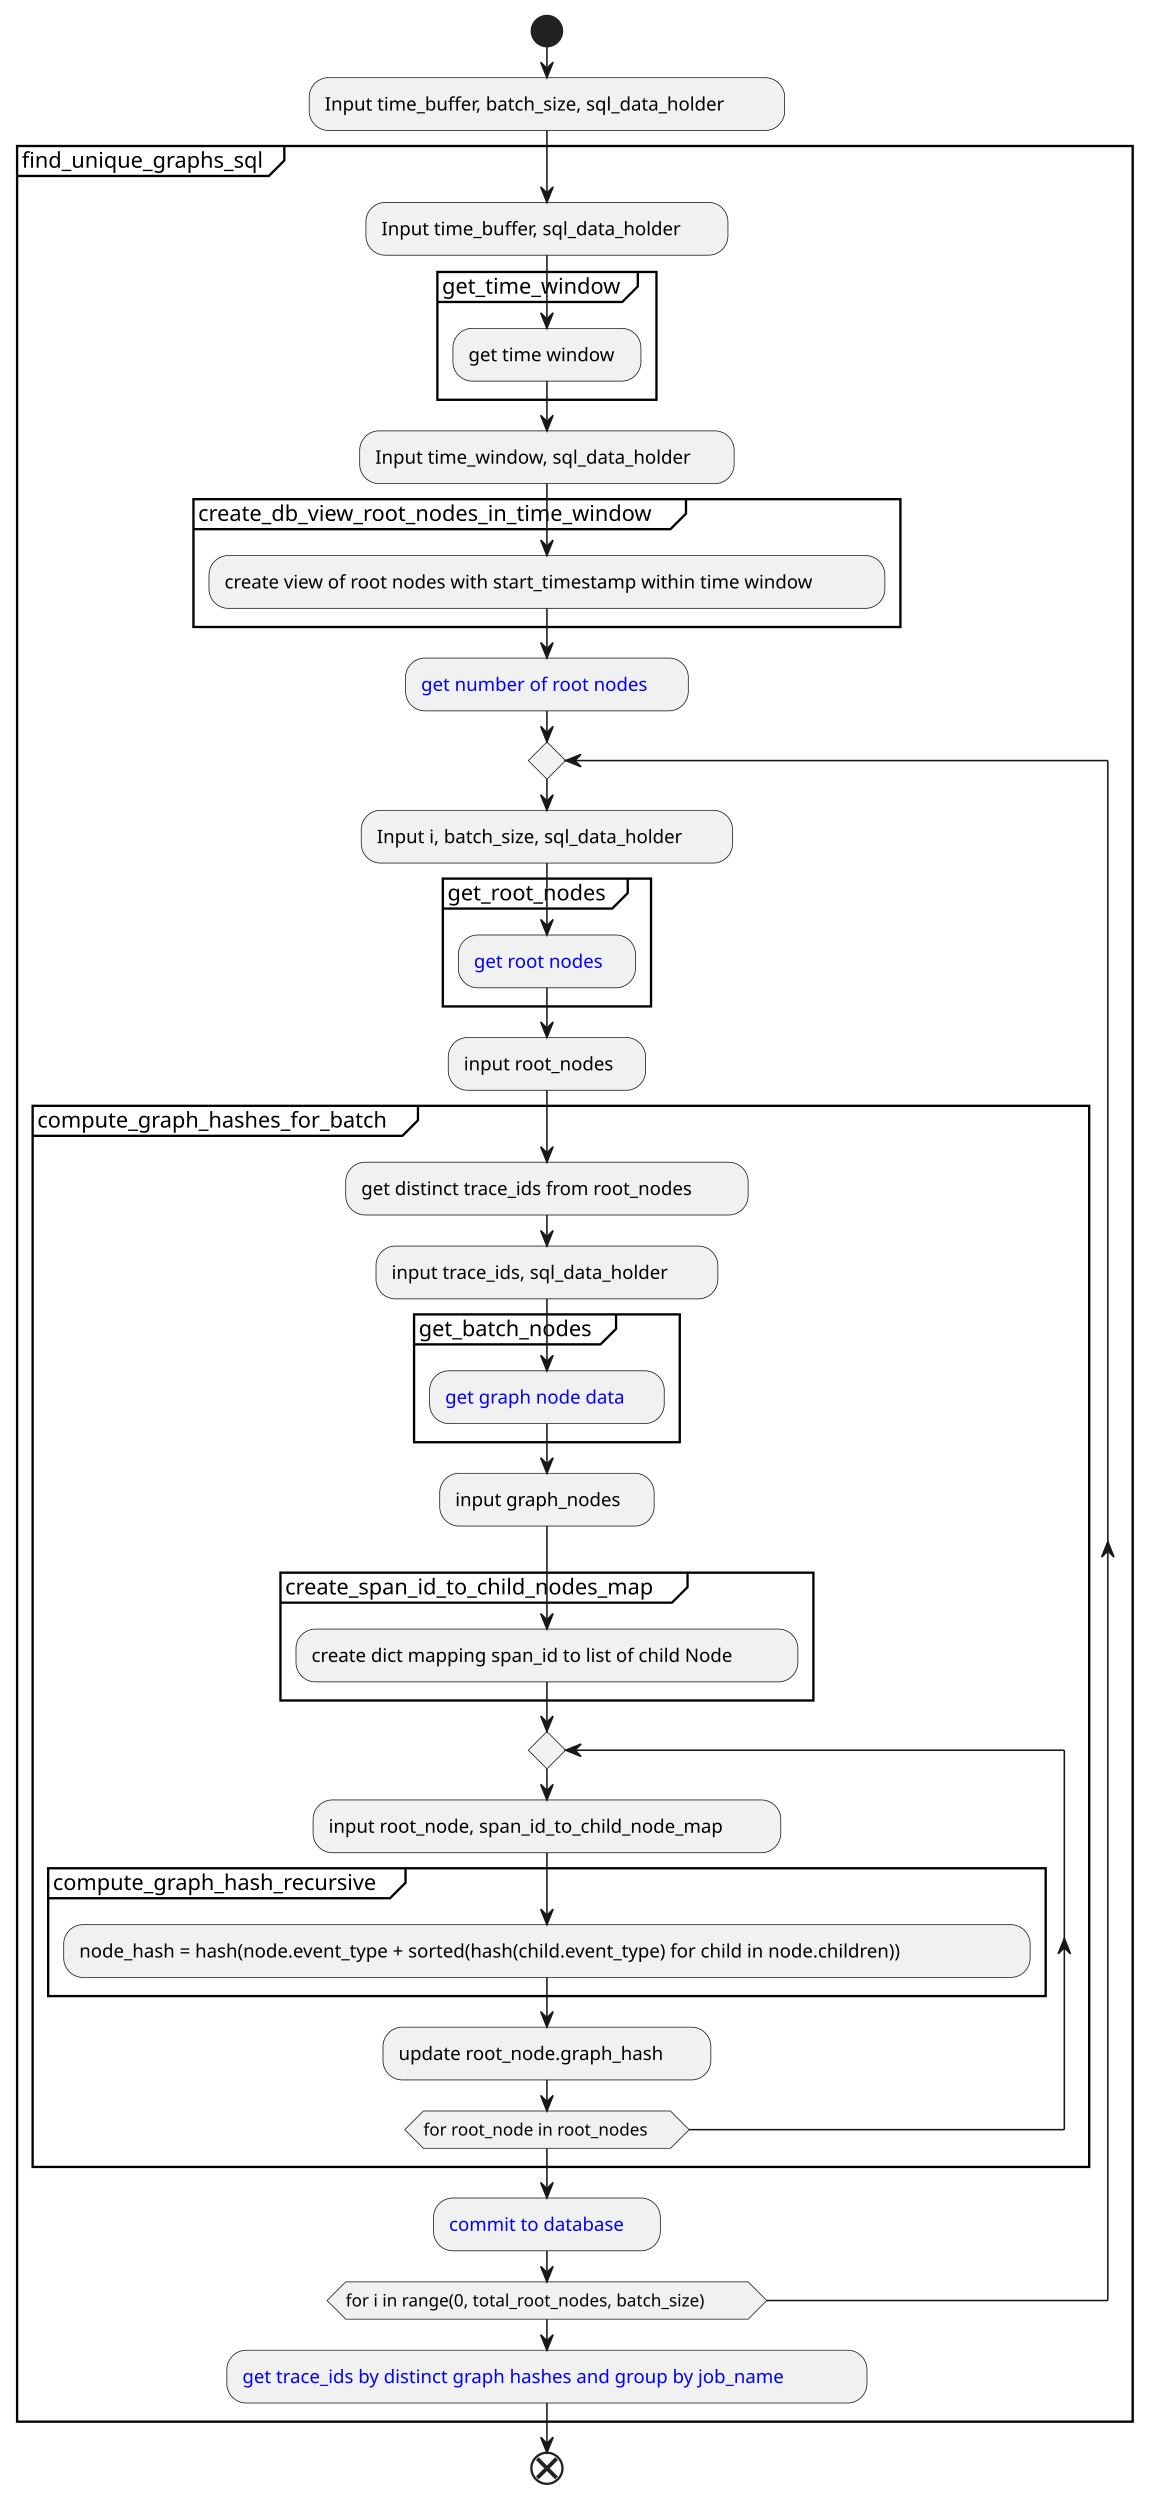
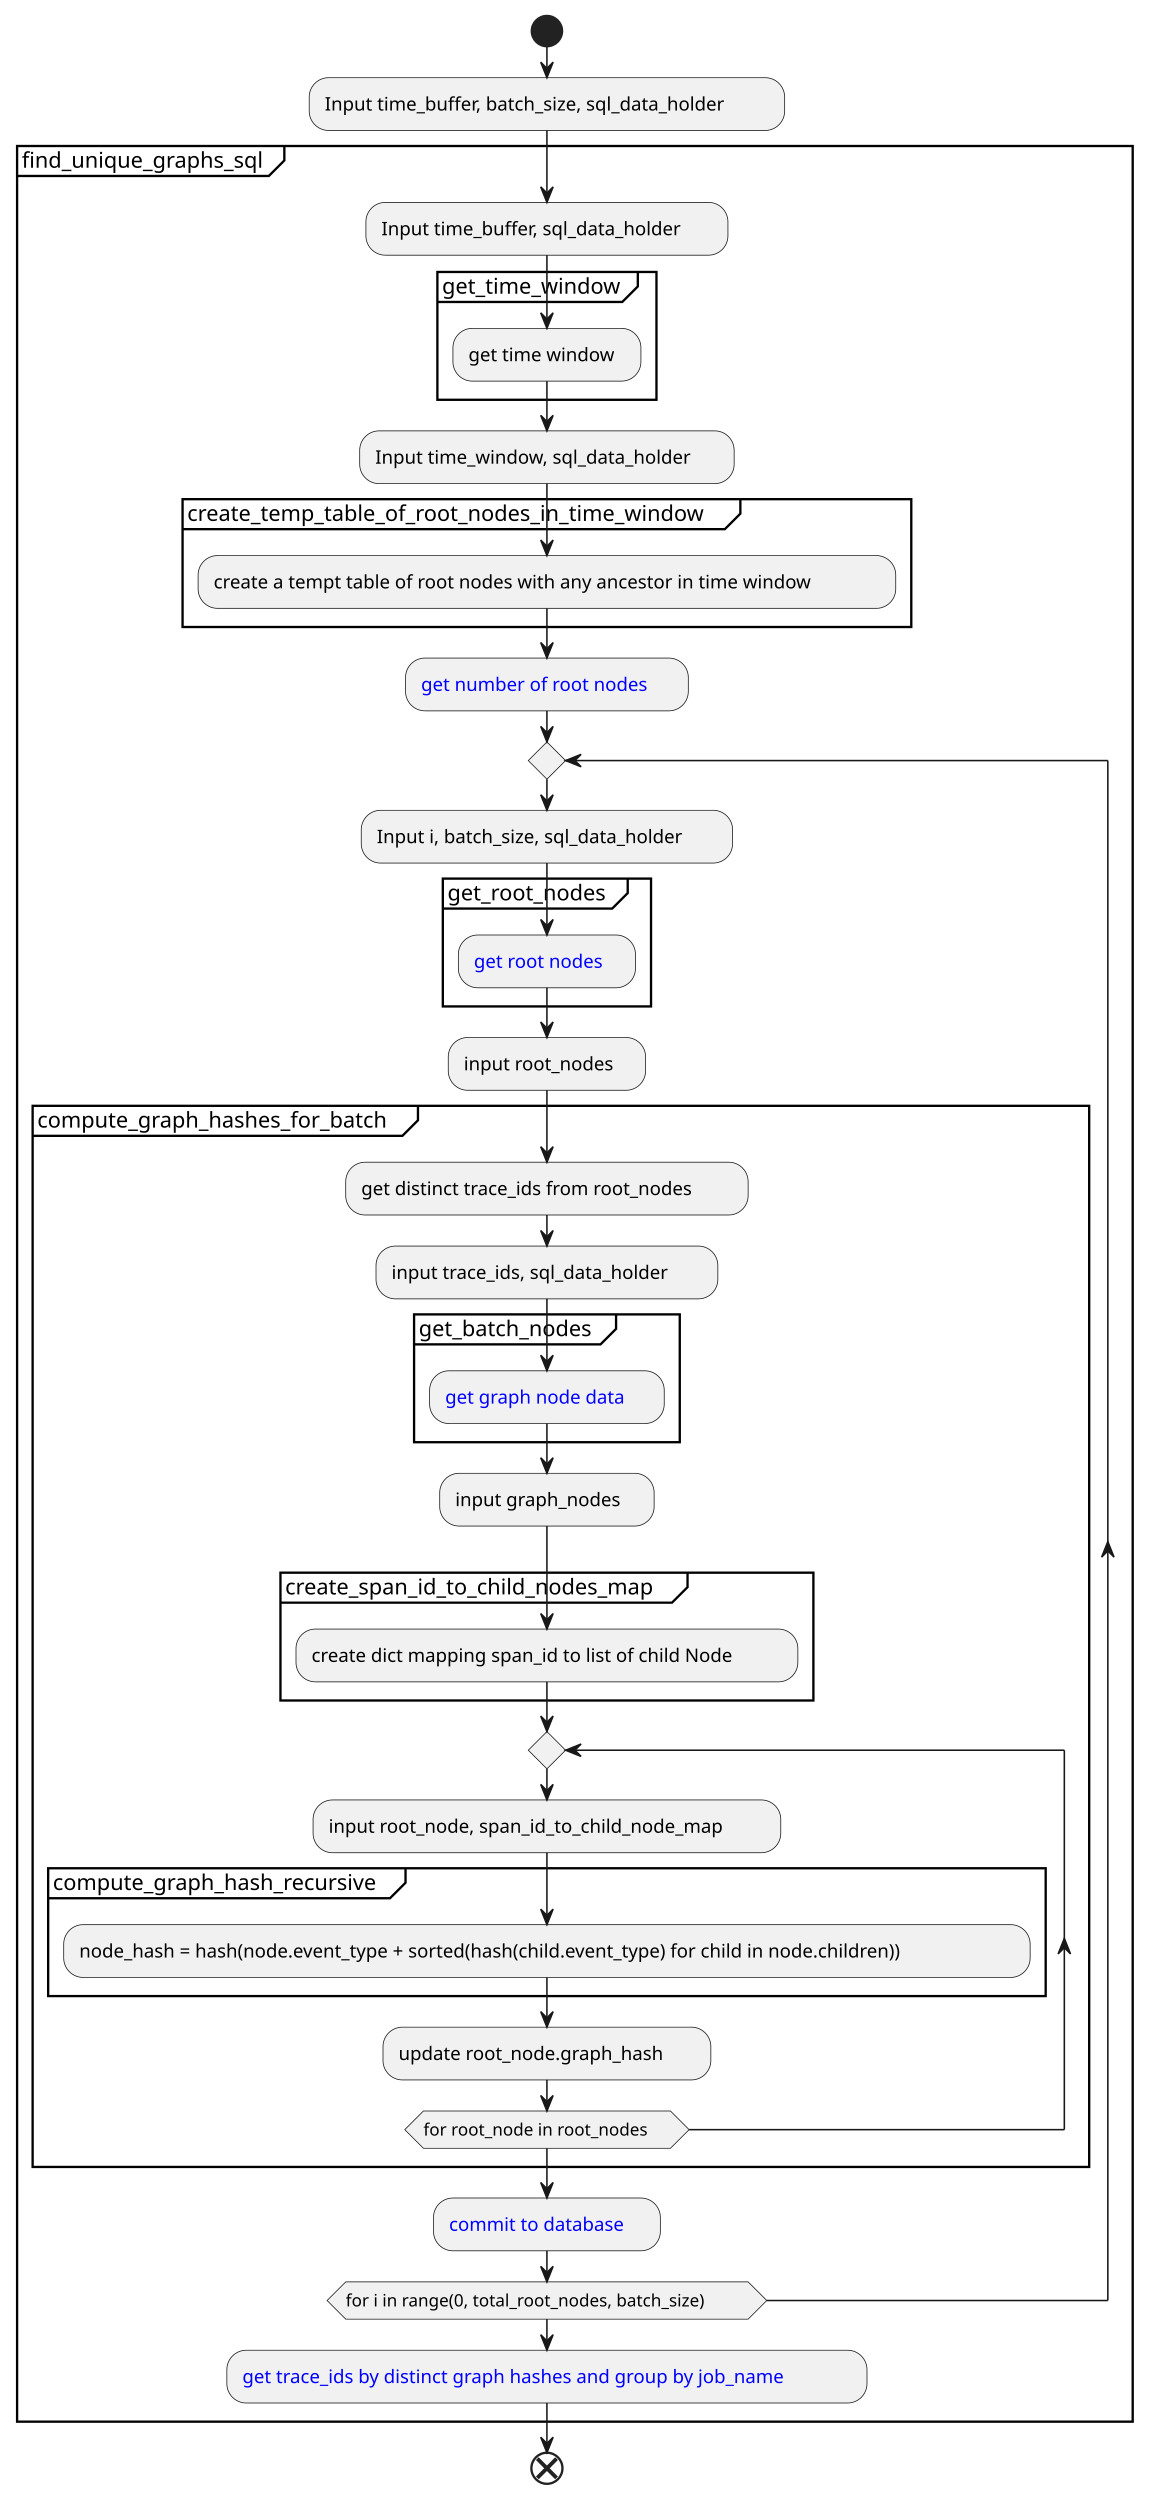
<svg xmlns="http://www.w3.org/2000/svg" contentStyleType="text/css" height="1609px" preserveAspectRatio="none" style="width:740px;height:1609px;background:#FFFFFF;" version="1.1" viewBox="0 0 740 1609" width="740px" zoomAndPan="magnify">
  <defs />
  <g>
    <ellipse cx="352" cy="20" fill="#222222" rx="10" ry="10" style="stroke:#222222;stroke-width:1.0;" />
    <rect fill="#F1F1F1" height="33.969" rx="12.5" ry="12.5" style="stroke:#181818;stroke-width:0.5;" width="306" x="199" y="50" />
    <text fill="#000000" font-family="sans-serif" font-size="12" lengthAdjust="spacing" textLength="286" x="209" y="71.139">Input time_buffer, batch_size, sql_data_holder</text>
    <rect fill="none" height="1464.614" style="stroke:#000000;stroke-width:1.5;" width="718" x="11" y="93.969" />
    <path d="M183,93.969 L183,103.266 L173,113.266 L11,113.266 " fill="none" style="stroke:#000000;stroke-width:1.5;" />
    <text fill="#000000" font-family="sans-serif" font-size="14" lengthAdjust="spacing" textLength="162" x="14" y="107.964">find_unique_graphs_sql</text>
    <rect fill="#F1F1F1" height="33.969" rx="12.5" ry="12.5" style="stroke:#181818;stroke-width:0.5;" width="233" x="235.5" y="130.266" />
    <text fill="#000000" font-family="sans-serif" font-size="12" lengthAdjust="spacing" textLength="213" x="245.5" y="151.404">Input time_buffer, sql_data_holder</text>
    <rect fill="none" height="82.266" style="stroke:#000000;stroke-width:1.5;" width="141" x="281.5" y="175.036" />
    <path d="M410.5,175.036 L410.5,184.333 L400.5,194.333 L281.5,194.333 " fill="none" style="stroke:#000000;stroke-width:1.5;" />
    <text fill="#000000" font-family="sans-serif" font-size="14" lengthAdjust="spacing" textLength="119" x="284.5" y="189.031">get_time_window</text>
    <rect fill="#F1F1F1" height="33.969" rx="12.5" ry="12.5" style="stroke:#181818;stroke-width:0.5;" width="121" x="291.5" y="211.333" />
    <text fill="#000000" font-family="sans-serif" font-size="12" lengthAdjust="spacing" textLength="101" x="301.5" y="232.472">get time window</text>
    <rect fill="#F1F1F1" height="33.969" rx="12.5" ry="12.5" style="stroke:#181818;stroke-width:0.5;" width="241" x="231.5" y="277.302" />
    <text fill="#000000" font-family="sans-serif" font-size="12" lengthAdjust="spacing" textLength="221" x="241.5" y="298.44">Input time_window, sql_data_holder</text>
-     <rect fill="none" height="82.266" style="stroke:#000000;stroke-width:1.5;" width="455" x="124.5" y="321.271" />
-     <path d="M441.5,321.271 L441.5,330.567 L431.5,340.567 L124.5,340.567 " fill="none" style="stroke:#000000;stroke-width:1.5;" />
-     <text fill="#000000" font-family="sans-serif" font-size="14" lengthAdjust="spacing" textLength="307" x="127.5" y="335.266">create_db_view_root_nodes_in_time_window</text>
-     <rect fill="#F1F1F1" height="33.969" rx="12.5" ry="12.5" style="stroke:#181818;stroke-width:0.5;" width="435" x="134.5" y="357.567" />
-     <text fill="#000000" font-family="sans-serif" font-size="12" lengthAdjust="spacing" textLength="415" x="144.5" y="378.706">create view of root nodes with start_timestamp within time window</text>
+     <rect fill="none" height="82.266" style="stroke:#000000;stroke-width:1.5;" width="469" x="117.5" y="321.271" />
+     <path d="M476.5,321.271 L476.5,330.567 L466.5,340.567 L117.5,340.567 " fill="none" style="stroke:#000000;stroke-width:1.5;" />
+     <text fill="#000000" font-family="sans-serif" font-size="14" lengthAdjust="spacing" textLength="349" x="120.5" y="335.266">create_temp_table_of_root_nodes_in_time_window</text>
+     <rect fill="#F1F1F1" height="33.969" rx="12.5" ry="12.5" style="stroke:#181818;stroke-width:0.5;" width="449" x="127.5" y="357.567" />
+     <text fill="#000000" font-family="sans-serif" font-size="12" lengthAdjust="spacing" textLength="429" x="137.5" y="378.706">create a tempt table of root nodes with any ancestor in time window</text>
    <rect fill="#F1F1F1" height="33.969" rx="12.5" ry="12.5" style="stroke:#181818;stroke-width:0.5;" width="182" x="261" y="423.536" />
    <text fill="#0000FF" font-family="sans-serif" font-size="12" lengthAdjust="spacing" textLength="162" x="271" y="444.675">get number of root nodes</text>
    <rect fill="#F1F1F1" height="33.969" rx="12.5" ry="12.5" style="stroke:#181818;stroke-width:0.5;" width="239" x="232.5" y="521.505" />
    <text fill="#000000" font-family="sans-serif" font-size="12" lengthAdjust="spacing" textLength="219" x="242.5" y="542.644">Input i, batch_size, sql_data_holder</text>
    <rect fill="none" height="82.266" style="stroke:#000000;stroke-width:1.5;" width="134" x="285" y="565.474" />
    <path d="M404,565.474 L404,574.77 L394,584.77 L285,584.77 " fill="none" style="stroke:#000000;stroke-width:1.5;" />
    <text fill="#000000" font-family="sans-serif" font-size="14" lengthAdjust="spacing" textLength="109" x="288" y="579.469">get_root_nodes</text>
    <rect fill="#F1F1F1" height="33.969" rx="12.5" ry="12.5" style="stroke:#181818;stroke-width:0.5;" width="114" x="295" y="601.77" />
    <text fill="#0000FF" font-family="sans-serif" font-size="12" lengthAdjust="spacing" textLength="94" x="305" y="622.909">get root nodes</text>
    <rect fill="#F1F1F1" height="33.969" rx="12.5" ry="12.5" style="stroke:#181818;stroke-width:0.5;" width="127" x="288.5" y="667.739" />
    <text fill="#000000" font-family="sans-serif" font-size="12" lengthAdjust="spacing" textLength="107" x="298.5" y="688.878">input root_nodes</text>
    <rect fill="none" height="682.938" style="stroke:#000000;stroke-width:1.5;" width="680" x="21" y="711.708" />
    <path d="M269,711.708 L269,721.005 L259,731.005 L21,731.005 " fill="none" style="stroke:#000000;stroke-width:1.5;" />
    <text fill="#000000" font-family="sans-serif" font-size="14" lengthAdjust="spacing" textLength="238" x="24" y="725.703">compute_graph_hashes_for_batch</text>
    <rect fill="#F1F1F1" height="33.969" rx="12.5" ry="12.5" style="stroke:#181818;stroke-width:0.5;" width="259" x="222.5" y="748.005" />
    <text fill="#000000" font-family="sans-serif" font-size="12" lengthAdjust="spacing" textLength="239" x="232.5" y="769.144">get distinct trace_ids from root_nodes</text>
    <rect fill="#F1F1F1" height="33.969" rx="12.5" ry="12.5" style="stroke:#181818;stroke-width:0.5;" width="220" x="242" y="801.974" />
    <text fill="#000000" font-family="sans-serif" font-size="12" lengthAdjust="spacing" textLength="200" x="252" y="823.112">input trace_ids, sql_data_holder</text>
    <rect fill="none" height="82.266" style="stroke:#000000;stroke-width:1.5;" width="171" x="266.5" y="845.942" />
    <path d="M396.5,845.942 L396.5,855.239 L386.5,865.239 L266.5,865.239 " fill="none" style="stroke:#000000;stroke-width:1.5;" />
    <text fill="#000000" font-family="sans-serif" font-size="14" lengthAdjust="spacing" textLength="120" x="269.5" y="859.938">get_batch_nodes</text>
    <rect fill="#F1F1F1" height="33.969" rx="12.5" ry="12.5" style="stroke:#181818;stroke-width:0.5;" width="151" x="276.5" y="882.239" />
    <text fill="#0000FF" font-family="sans-serif" font-size="12" lengthAdjust="spacing" textLength="131" x="286.5" y="903.378">get graph node data</text>
    <rect fill="#F1F1F1" height="33.969" rx="12.5" ry="12.5" style="stroke:#181818;stroke-width:0.5;" width="138" x="283" y="948.208" />
    <text fill="#000000" font-family="sans-serif" font-size="12" lengthAdjust="spacing" textLength="118" x="293" y="969.347">input graph_nodes</text>
    <rect fill="none" height="82.266" style="stroke:#000000;stroke-width:1.5;" width="343" x="180.5" y="1012.177" />
    <path d="M442.5,1012.177 L442.5,1021.474 L432.5,1031.474 L180.5,1031.474 " fill="none" style="stroke:#000000;stroke-width:1.5;" />
    <text fill="#000000" font-family="sans-serif" font-size="14" lengthAdjust="spacing" textLength="252" x="183.5" y="1026.172">create_span_id_to_child_nodes_map</text>
    <rect fill="#F1F1F1" height="33.969" rx="12.5" ry="12.5" style="stroke:#181818;stroke-width:0.5;" width="323" x="190.5" y="1048.474" />
    <text fill="#000000" font-family="sans-serif" font-size="12" lengthAdjust="spacing" textLength="303" x="200.5" y="1069.612">create dict mapping span_id to list of child Node</text>
    <rect fill="#F1F1F1" height="33.969" rx="12.5" ry="12.5" style="stroke:#181818;stroke-width:0.5;" width="301" x="201.5" y="1158.442" />
    <text fill="#000000" font-family="sans-serif" font-size="12" lengthAdjust="spacing" textLength="281" x="211.5" y="1179.581">input root_node, span_id_to_child_node_map</text>
    <rect fill="none" height="82.266" style="stroke:#000000;stroke-width:1.5;" width="642" x="31" y="1202.411" />
    <path d="M261,1202.411 L261,1211.708 L251,1221.708 L31,1221.708 " fill="none" style="stroke:#000000;stroke-width:1.5;" />
    <text fill="#000000" font-family="sans-serif" font-size="14" lengthAdjust="spacing" textLength="220" x="34" y="1216.406">compute_graph_hash_recursive</text>
    <rect fill="#F1F1F1" height="33.969" rx="12.5" ry="12.5" style="stroke:#181818;stroke-width:0.5;" width="622" x="41" y="1238.708" />
    <text fill="#000000" font-family="sans-serif" font-size="12" lengthAdjust="spacing" textLength="602" x="51" y="1259.847">node_hash = hash(node.event_type + sorted(hash(child.event_type) for child in node.children))</text>
    <rect fill="#F1F1F1" height="33.969" rx="12.5" ry="12.5" style="stroke:#181818;stroke-width:0.5;" width="211" x="246.5" y="1304.677" />
    <text fill="#000000" font-family="sans-serif" font-size="12" lengthAdjust="spacing" textLength="191" x="256.5" y="1325.815">update root_node.graph_hash</text>
    <polygon fill="#F1F1F1" points="352,1114.442,364,1126.442,352,1138.442,340,1126.442,352,1114.442" style="stroke:#181818;stroke-width:0.5;" />
    <polygon fill="#F1F1F1" points="272.5,1358.646,431.5,1358.646,443.5,1370.646,431.5,1382.646,272.5,1382.646,260.5,1370.646,272.5,1358.646" style="stroke:#181818;stroke-width:0.5;" />
    <text fill="#000000" font-family="sans-serif" font-size="11" lengthAdjust="spacing" textLength="159" x="272.5" y="1374.454">for root_node in root_nodes</text>
    <rect fill="#F1F1F1" height="33.969" rx="12.5" ry="12.5" style="stroke:#181818;stroke-width:0.5;" width="146" x="279" y="1414.646" />
    <text fill="#0000FF" font-family="sans-serif" font-size="12" lengthAdjust="spacing" textLength="126" x="289" y="1435.784">commit to database</text>
    <polygon fill="#F1F1F1" points="352,477.505,364,489.505,352,501.505,340,489.505,352,477.505" style="stroke:#181818;stroke-width:0.5;" />
    <polygon fill="#F1F1F1" points="222.5,1468.614,481.5,1468.614,493.5,1480.614,481.5,1492.614,222.5,1492.614,210.5,1480.614,222.5,1468.614" style="stroke:#181818;stroke-width:0.5;" />
    <text fill="#000000" font-family="sans-serif" font-size="11" lengthAdjust="spacing" textLength="259" x="222.5" y="1484.422">for i in range(0, total_root_nodes, batch_size)</text>
    <rect fill="#F1F1F1" height="33.969" rx="12.5" ry="12.5" style="stroke:#181818;stroke-width:0.5;" width="412" x="146" y="1512.614" />
    <text fill="#0000FF" font-family="sans-serif" font-size="12" lengthAdjust="spacing" textLength="392" x="156" y="1533.753">get trace_ids by distinct graph hashes and group by job_name</text>
    <ellipse cx="352" cy="1588.583" fill="none" rx="10" ry="10" style="stroke:#222222;stroke-width:1.5;" />
    <line style="stroke:#222222;stroke-width:2.5;" x1="345.813" x2="358.187" y1="1582.396" y2="1594.77" />
    <line style="stroke:#222222;stroke-width:2.5;" x1="358.187" x2="345.813" y1="1582.396" y2="1594.77" />
    <line style="stroke:#181818;stroke-width:1.0;" x1="352" x2="352" y1="30" y2="50" />
    <polygon fill="#181818" points="348,40,352,50,356,40,352,44" style="stroke:#181818;stroke-width:1.0;" />
    <line style="stroke:#181818;stroke-width:1.0;" x1="352" x2="352" y1="164.234" y2="211.333" />
    <polygon fill="#181818" points="348,201.333,352,211.333,356,201.333,352,205.333" style="stroke:#181818;stroke-width:1.0;" />
    <line style="stroke:#181818;stroke-width:1.0;" x1="352" x2="352" y1="245.302" y2="277.302" />
    <polygon fill="#181818" points="348,267.302,352,277.302,356,267.302,352,271.302" style="stroke:#181818;stroke-width:1.0;" />
    <line style="stroke:#181818;stroke-width:1.0;" x1="352" x2="352" y1="311.271" y2="357.567" />
    <polygon fill="#181818" points="348,347.567,352,357.567,356,347.567,352,351.567" style="stroke:#181818;stroke-width:1.0;" />
    <line style="stroke:#181818;stroke-width:1.0;" x1="352" x2="352" y1="391.536" y2="423.536" />
    <polygon fill="#181818" points="348,413.536,352,423.536,356,413.536,352,417.536" style="stroke:#181818;stroke-width:1.0;" />
    <line style="stroke:#181818;stroke-width:1.0;" x1="352" x2="352" y1="555.474" y2="601.77" />
    <polygon fill="#181818" points="348,591.77,352,601.77,356,591.77,352,595.77" style="stroke:#181818;stroke-width:1.0;" />
    <line style="stroke:#181818;stroke-width:1.0;" x1="352" x2="352" y1="635.739" y2="667.739" />
    <polygon fill="#181818" points="348,657.739,352,667.739,356,657.739,352,661.739" style="stroke:#181818;stroke-width:1.0;" />
    <line style="stroke:#181818;stroke-width:1.0;" x1="352" x2="352" y1="781.974" y2="801.974" />
    <polygon fill="#181818" points="348,791.974,352,801.974,356,791.974,352,795.974" style="stroke:#181818;stroke-width:1.0;" />
    <line style="stroke:#181818;stroke-width:1.0;" x1="352" x2="352" y1="835.942" y2="882.239" />
    <polygon fill="#181818" points="348,872.239,352,882.239,356,872.239,352,876.239" style="stroke:#181818;stroke-width:1.0;" />
    <line style="stroke:#181818;stroke-width:1.0;" x1="352" x2="352" y1="916.208" y2="948.208" />
    <polygon fill="#181818" points="348,938.208,352,948.208,356,938.208,352,942.208" style="stroke:#181818;stroke-width:1.0;" />
    <line style="stroke:#181818;stroke-width:1.0;" x1="352" x2="352" y1="982.177" y2="1048.474" />
    <polygon fill="#181818" points="348,1038.474,352,1048.474,356,1038.474,352,1042.474" style="stroke:#181818;stroke-width:1.0;" />
    <line style="stroke:#181818;stroke-width:1.0;" x1="352" x2="352" y1="1192.411" y2="1238.708" />
    <polygon fill="#181818" points="348,1228.708,352,1238.708,356,1228.708,352,1232.708" style="stroke:#181818;stroke-width:1.0;" />
    <line style="stroke:#181818;stroke-width:1.0;" x1="352" x2="352" y1="1272.677" y2="1304.677" />
    <polygon fill="#181818" points="348,1294.677,352,1304.677,356,1294.677,352,1298.677" style="stroke:#181818;stroke-width:1.0;" />
    <line style="stroke:#181818;stroke-width:1.0;" x1="352" x2="352" y1="1138.442" y2="1158.442" />
    <polygon fill="#181818" points="348,1148.442,352,1158.442,356,1148.442,352,1152.442" style="stroke:#181818;stroke-width:1.0;" />
    <line style="stroke:#181818;stroke-width:1.0;" x1="443.5" x2="685" y1="1370.646" y2="1370.646" />
    <polygon fill="#181818" points="681,1257.544,685,1247.544,689,1257.544,685,1253.544" style="stroke:#181818;stroke-width:1.0;" />
    <line style="stroke:#181818;stroke-width:1.0;" x1="685" x2="685" y1="1126.442" y2="1370.646" />
    <line style="stroke:#181818;stroke-width:1.0;" x1="685" x2="364" y1="1126.442" y2="1126.442" />
    <polygon fill="#181818" points="374,1122.442,364,1126.442,374,1130.442,370,1126.442" style="stroke:#181818;stroke-width:1.0;" />
    <line style="stroke:#181818;stroke-width:1.0;" x1="352" x2="352" y1="1338.646" y2="1358.646" />
    <polygon fill="#181818" points="348,1348.646,352,1358.646,356,1348.646,352,1352.646" style="stroke:#181818;stroke-width:1.0;" />
    <line style="stroke:#181818;stroke-width:1.0;" x1="352" x2="352" y1="1082.442" y2="1114.442" />
    <polygon fill="#181818" points="348,1104.442,352,1114.442,356,1104.442,352,1108.442" style="stroke:#181818;stroke-width:1.0;" />
    <line style="stroke:#181818;stroke-width:1.0;" x1="352" x2="352" y1="701.708" y2="748.005" />
    <polygon fill="#181818" points="348,738.005,352,748.005,356,738.005,352,742.005" style="stroke:#181818;stroke-width:1.0;" />
    <line style="stroke:#181818;stroke-width:1.0;" x1="352" x2="352" y1="1382.646" y2="1414.646" />
    <polygon fill="#181818" points="348,1404.646,352,1414.646,356,1404.646,352,1408.646" style="stroke:#181818;stroke-width:1.0;" />
    <line style="stroke:#181818;stroke-width:1.0;" x1="352" x2="352" y1="501.505" y2="521.505" />
    <polygon fill="#181818" points="348,511.505,352,521.505,356,511.505,352,515.505" style="stroke:#181818;stroke-width:1.0;" />
    <line style="stroke:#181818;stroke-width:1.0;" x1="493.5" x2="713" y1="1480.614" y2="1480.614" />
    <polygon fill="#181818" points="709,1002.177,713,992.177,717,1002.177,713,998.177" style="stroke:#181818;stroke-width:1.0;" />
    <line style="stroke:#181818;stroke-width:1.0;" x1="713" x2="713" y1="489.505" y2="1480.614" />
    <line style="stroke:#181818;stroke-width:1.0;" x1="713" x2="364" y1="489.505" y2="489.505" />
    <polygon fill="#181818" points="374,485.505,364,489.505,374,493.505,370,489.505" style="stroke:#181818;stroke-width:1.0;" />
    <line style="stroke:#181818;stroke-width:1.0;" x1="352" x2="352" y1="1448.614" y2="1468.614" />
    <polygon fill="#181818" points="348,1458.614,352,1468.614,356,1458.614,352,1462.614" style="stroke:#181818;stroke-width:1.0;" />
    <line style="stroke:#181818;stroke-width:1.0;" x1="352" x2="352" y1="457.505" y2="477.505" />
    <polygon fill="#181818" points="348,467.505,352,477.505,356,467.505,352,471.505" style="stroke:#181818;stroke-width:1.0;" />
    <line style="stroke:#181818;stroke-width:1.0;" x1="352" x2="352" y1="1492.614" y2="1512.614" />
    <polygon fill="#181818" points="348,1502.614,352,1512.614,356,1502.614,352,1506.614" style="stroke:#181818;stroke-width:1.0;" />
    <line style="stroke:#181818;stroke-width:1.0;" x1="352" x2="352" y1="83.969" y2="130.266" />
    <polygon fill="#181818" points="348,120.266,352,130.266,356,120.266,352,124.266" style="stroke:#181818;stroke-width:1.0;" />
    <line style="stroke:#181818;stroke-width:1.0;" x1="352" x2="352" y1="1546.583" y2="1578.583" />
    <polygon fill="#181818" points="348,1568.583,352,1578.583,356,1568.583,352,1572.583" style="stroke:#181818;stroke-width:1.0;" />
  </g>
</svg>
